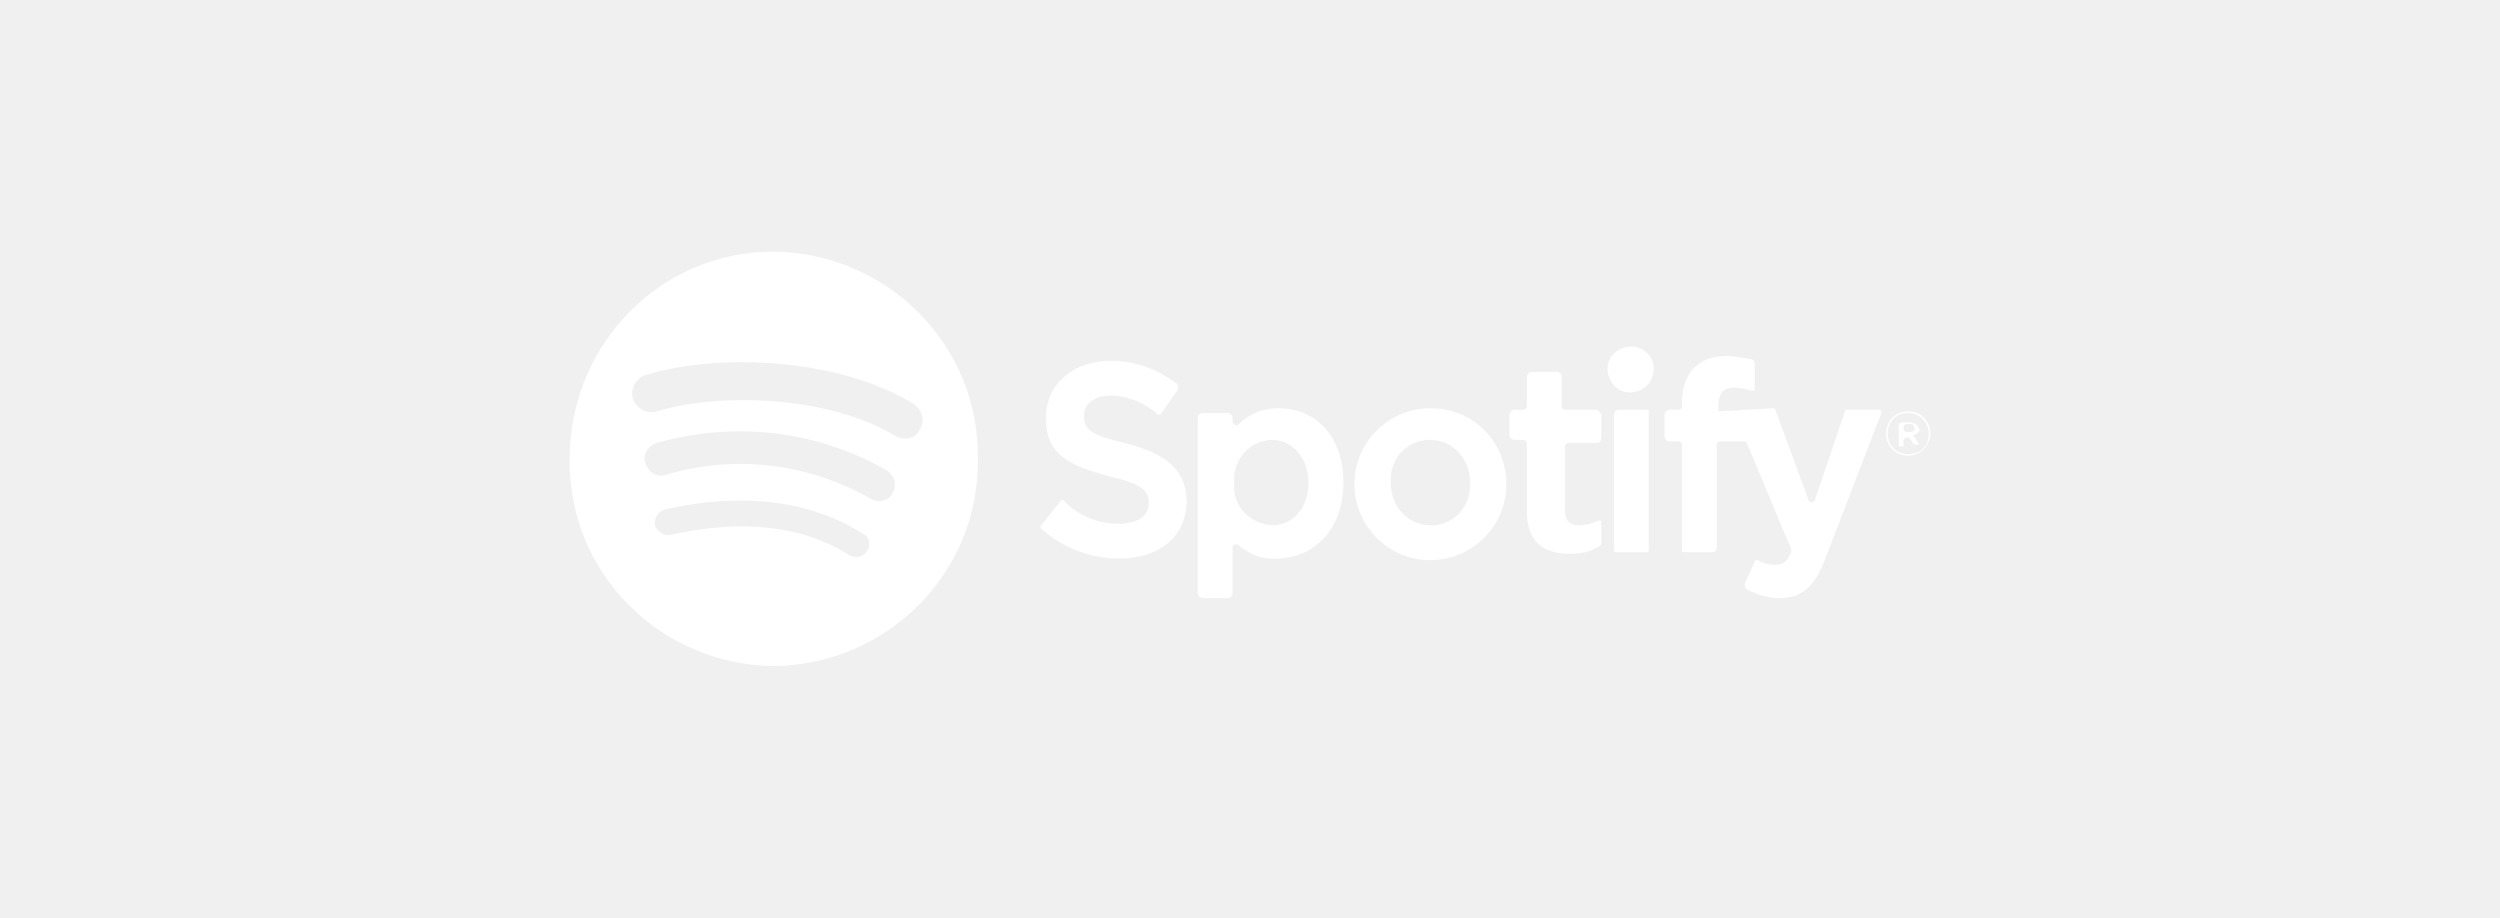
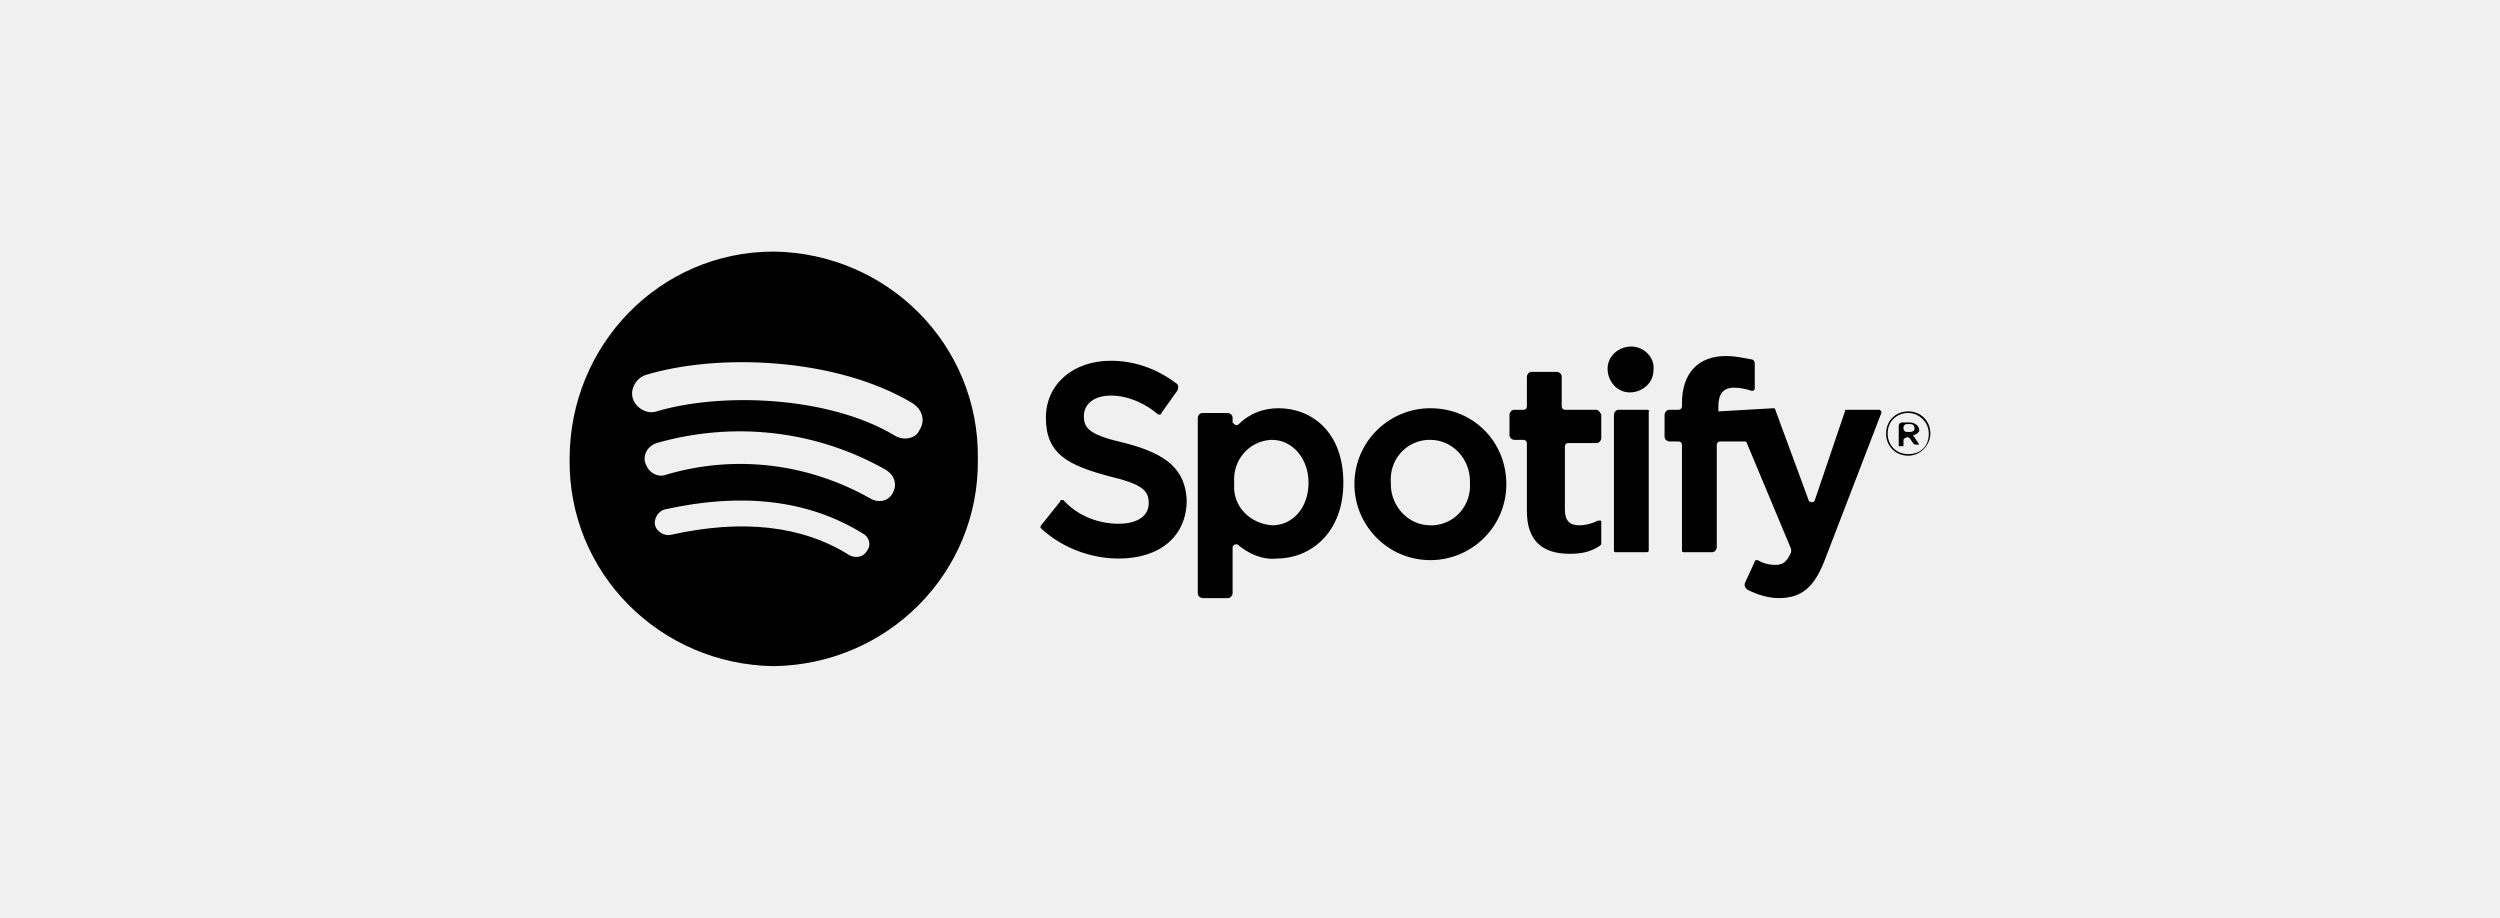
<svg xmlns="http://www.w3.org/2000/svg" id="Ebene_1" x="0px" y="0px" viewBox="0 0 158 58" style="enable-background:new 0 0 158 58;" xml:space="preserve">
  <style type="text/css">
        .st0 {
-             fill: #FFFFFF;
+             fill: #000000;
        }
    </style>
  <path id="Pfad_25_00000139271381839846578650000004288161067415532720_" class="st0" d="M48.9,15.9C41.7,15.9,36,21.8,36,29 c0,0,0,0,0,0c-0.1,7.2,5.7,13,12.9,13.1c0,0,0,0,0,0c7.2-0.1,13-5.9,12.9-13.1c0,0,0,0,0,0C61.9,21.8,56.1,16,48.9,15.9 C48.9,15.9,48.9,15.9,48.9,15.9z M54.8,34.8c-0.2,0.4-0.7,0.5-1.1,0.3c0,0,0,0,0,0c-3-1.9-6.8-2.3-11.3-1.3c-0.4,0.1-0.9-0.2-1-0.6 c0,0,0,0,0,0c-0.1-0.4,0.2-0.9,0.6-1c4.9-1.1,9.1-0.6,12.5,1.5C54.9,33.9,55.1,34.4,54.8,34.8 M56.4,31.2c-0.3,0.5-0.9,0.6-1.4,0.3 c0,0,0,0,0,0c-3.9-2.2-8.5-2.8-12.9-1.5c-0.5,0.2-1.1-0.1-1.3-0.7c0,0,0,0,0,0c-0.2-0.5,0.1-1.1,0.7-1.3c4.9-1.4,10.1-0.8,14.5,1.7 C56.6,30.1,56.7,30.7,56.4,31.2z M56.5,27.5c-4.2-2.5-11-2.7-15-1.5c-0.6,0.2-1.3-0.2-1.5-0.8c0,0,0,0,0,0c-0.2-0.6,0.2-1.3,0.8-1.5 c4.6-1.4,12.1-1.1,16.9,1.8c0.6,0.4,0.8,1.1,0.4,1.7C57.9,27.7,57.1,27.9,56.5,27.5C56.6,27.5,56.6,27.5,56.5,27.5L56.5,27.5z  M71.1,28c-2.2-0.5-2.6-0.9-2.6-1.7c0-0.8,0.7-1.3,1.7-1.3c1.1,0,2.2,0.5,3,1.2c0,0,0.1,0,0.1,0c0,0,0.1,0,0.1-0.1l1-1.4 c0.1-0.2,0.1-0.4-0.1-0.5c-1.2-0.9-2.6-1.4-4.1-1.4c-2.4,0-4.1,1.5-4.1,3.6c0,2.3,1.4,3,4,3.7c2.1,0.5,2.5,0.9,2.5,1.7 c0,0.8-0.7,1.3-1.9,1.3c-1.3,0-2.6-0.5-3.5-1.5c0,0-0.1,0-0.1,0c0,0-0.1,0-0.1,0.1l-1.2,1.5c-0.1,0.1,0,0.2,0,0.2 c1.3,1.2,3.1,1.9,4.9,1.9c2.6,0,4.3-1.4,4.3-3.7C74.9,29.7,73.8,28.7,71.1,28L71.1,28z M80.8,25.8c-0.9,0-1.8,0.3-2.5,1 c-0.1,0.1-0.2,0.1-0.3,0c0,0-0.1-0.1-0.1-0.1v-0.3c0-0.2-0.2-0.3-0.3-0.3H76c-0.2,0-0.3,0.2-0.3,0.3v11.1c0,0.2,0.2,0.3,0.3,0.3h1.6 c0.2,0,0.3-0.2,0.3-0.3v-2.9c0-0.1,0.1-0.2,0.2-0.2c0,0,0.1,0,0.1,0c0.7,0.6,1.6,1,2.5,0.9c2.1,0,4.2-1.6,4.2-4.8 S82.9,25.8,80.8,25.8L80.8,25.8z M82.7,30.5c0,1.6-1,2.7-2.3,2.7c-1.4-0.1-2.5-1.2-2.4-2.6c0,0,0-0.1,0-0.1 c-0.1-1.4,0.9-2.6,2.3-2.7c0,0,0.1,0,0.1,0C81.7,27.8,82.7,29,82.7,30.5z M90.4,25.8c-2.6,0-4.8,2.1-4.8,4.8c0,2.6,2.1,4.8,4.8,4.8 c2.6,0,4.8-2.1,4.8-4.8C95.2,27.9,93.1,25.8,90.4,25.8C90.4,25.8,90.4,25.8,90.4,25.8z M90.4,33.2c-1.4,0-2.5-1.2-2.5-2.6 c0,0,0-0.1,0-0.1c-0.1-1.4,0.9-2.6,2.3-2.7c0.1,0,0.1,0,0.2,0c1.4,0,2.5,1.2,2.5,2.6c0,0,0,0.1,0,0.1c0.1,1.4-0.9,2.6-2.3,2.7 C90.5,33.2,90.5,33.2,90.4,33.2 M100.9,25.9h-2c-0.1,0-0.2-0.1-0.2-0.2v0v-1.9c0-0.2-0.2-0.3-0.3-0.3h-1.6c-0.2,0-0.3,0.2-0.3,0.3 v1.9c0,0.1-0.1,0.2-0.2,0.2l0,0h-0.6c-0.2,0-0.3,0.2-0.3,0.3v1.3c0,0.2,0.2,0.3,0.3,0.3h0.6c0.1,0,0.2,0.1,0.2,0.2v0v4.3 c0,1.8,0.9,2.7,2.7,2.7c0.7,0,1.3-0.1,1.9-0.5c0,0,0.1-0.1,0.1-0.1V33c0-0.1,0-0.1-0.1-0.1c0,0-0.1,0-0.1,0 c-0.4,0.2-0.8,0.3-1.2,0.3c-0.6,0-0.9-0.3-0.9-1v-4c0-0.1,0.1-0.2,0.2-0.2l0,0h1.8c0.2,0,0.3-0.2,0.3-0.3v-1.5 C101.1,26,101,25.9,100.9,25.9L100.9,25.9z M108.6,26v-0.3c0-0.8,0.3-1.2,1-1.2c0.4,0,0.8,0.1,1.1,0.2c0,0,0.1,0,0.1,0 c0,0,0.1-0.1,0.1-0.1V23c0-0.2-0.1-0.3-0.3-0.3c-0.5-0.1-1-0.2-1.5-0.2c-1.8,0-2.8,1.1-2.8,3v0.2c0,0.1-0.1,0.2-0.2,0.2l0,0h-0.6 c-0.2,0-0.3,0.2-0.3,0.3v1.4c0,0.2,0.2,0.3,0.3,0.3h0.6c0.1,0,0.2,0.1,0.2,0.2v0v6.7c0,0.1,0.1,0.1,0.1,0.1h1.8 c0.2,0,0.3-0.2,0.3-0.3v-6.5c0-0.1,0.1-0.2,0.2-0.2l0,0h1.5c0.1,0,0.2,0,0.2,0.1l2.8,6.7c0,0.1,0,0.1,0,0.2c-0.3,0.7-0.6,0.8-1,0.8 c-0.4,0-0.8-0.1-1.1-0.3c0,0-0.1,0-0.1,0c0,0-0.1,0-0.1,0.1l-0.6,1.3c-0.1,0.2,0,0.4,0.2,0.5c0.6,0.3,1.3,0.5,1.9,0.5 c1.5,0,2.3-0.7,3-2.6l3.5-9.1c0,0,0-0.1,0-0.1c0,0-0.1-0.1-0.1-0.1h-2.1c-0.1,0-0.1,0-0.1,0.1l-1.9,5.6c0,0.1-0.2,0.2-0.3,0.1 c-0.1,0-0.1-0.1-0.1-0.1l-2.1-5.7c0-0.1-0.1-0.1-0.1-0.1L108.6,26L108.6,26z M104.1,25.9h-1.8c-0.2,0-0.3,0.2-0.3,0.3v8.6 c0,0.1,0.1,0.1,0.1,0.1h2c0.1,0,0.1-0.1,0.1-0.1v-8.8C104.3,26,104.2,25.9,104.1,25.9L104.1,25.9z M103.1,21.9 c-0.8,0-1.5,0.6-1.5,1.4s0.6,1.5,1.4,1.5c0.8,0,1.5-0.6,1.5-1.4c0,0,0,0,0,0C104.6,22.6,103.9,21.9,103.1,21.9 M120.6,28.8 c-0.8,0-1.4-0.6-1.4-1.4c0-0.8,0.6-1.4,1.4-1.4s1.4,0.6,1.4,1.4c0,0,0,0,0,0C122,28.1,121.4,28.8,120.6,28.8 C120.6,28.8,120.6,28.8,120.6,28.8 M120.6,26.1c-0.7,0-1.3,0.5-1.3,1.3c0,0.7,0.5,1.3,1.3,1.3s1.3-0.5,1.3-1.3c0,0,0,0,0,0 C121.9,26.7,121.3,26.1,120.6,26.1C120.6,26.1,120.6,26.1,120.6,26.1 M120.9,27.5l0.4,0.6h-0.2c-0.1,0-0.1,0-0.2-0.1l-0.2-0.3 c-0.1-0.1-0.2-0.1-0.3,0c-0.1,0-0.1,0.1-0.1,0.2v0.3H120v-1.3c0-0.1,0.1-0.2,0.2-0.2l0,0h0.5c0.3,0,0.6,0.2,0.6,0.5 C121.3,27.3,121.1,27.5,120.9,27.5L120.9,27.5z M120.7,26.8h-0.2c-0.1,0-0.2,0.1-0.2,0.2l0,0v0.1c0,0.1,0.1,0.2,0.2,0.2l0,0h0.2 c0.2,0,0.3-0.1,0.3-0.2C121,26.9,120.9,26.8,120.7,26.8">
    </path>
</svg>
